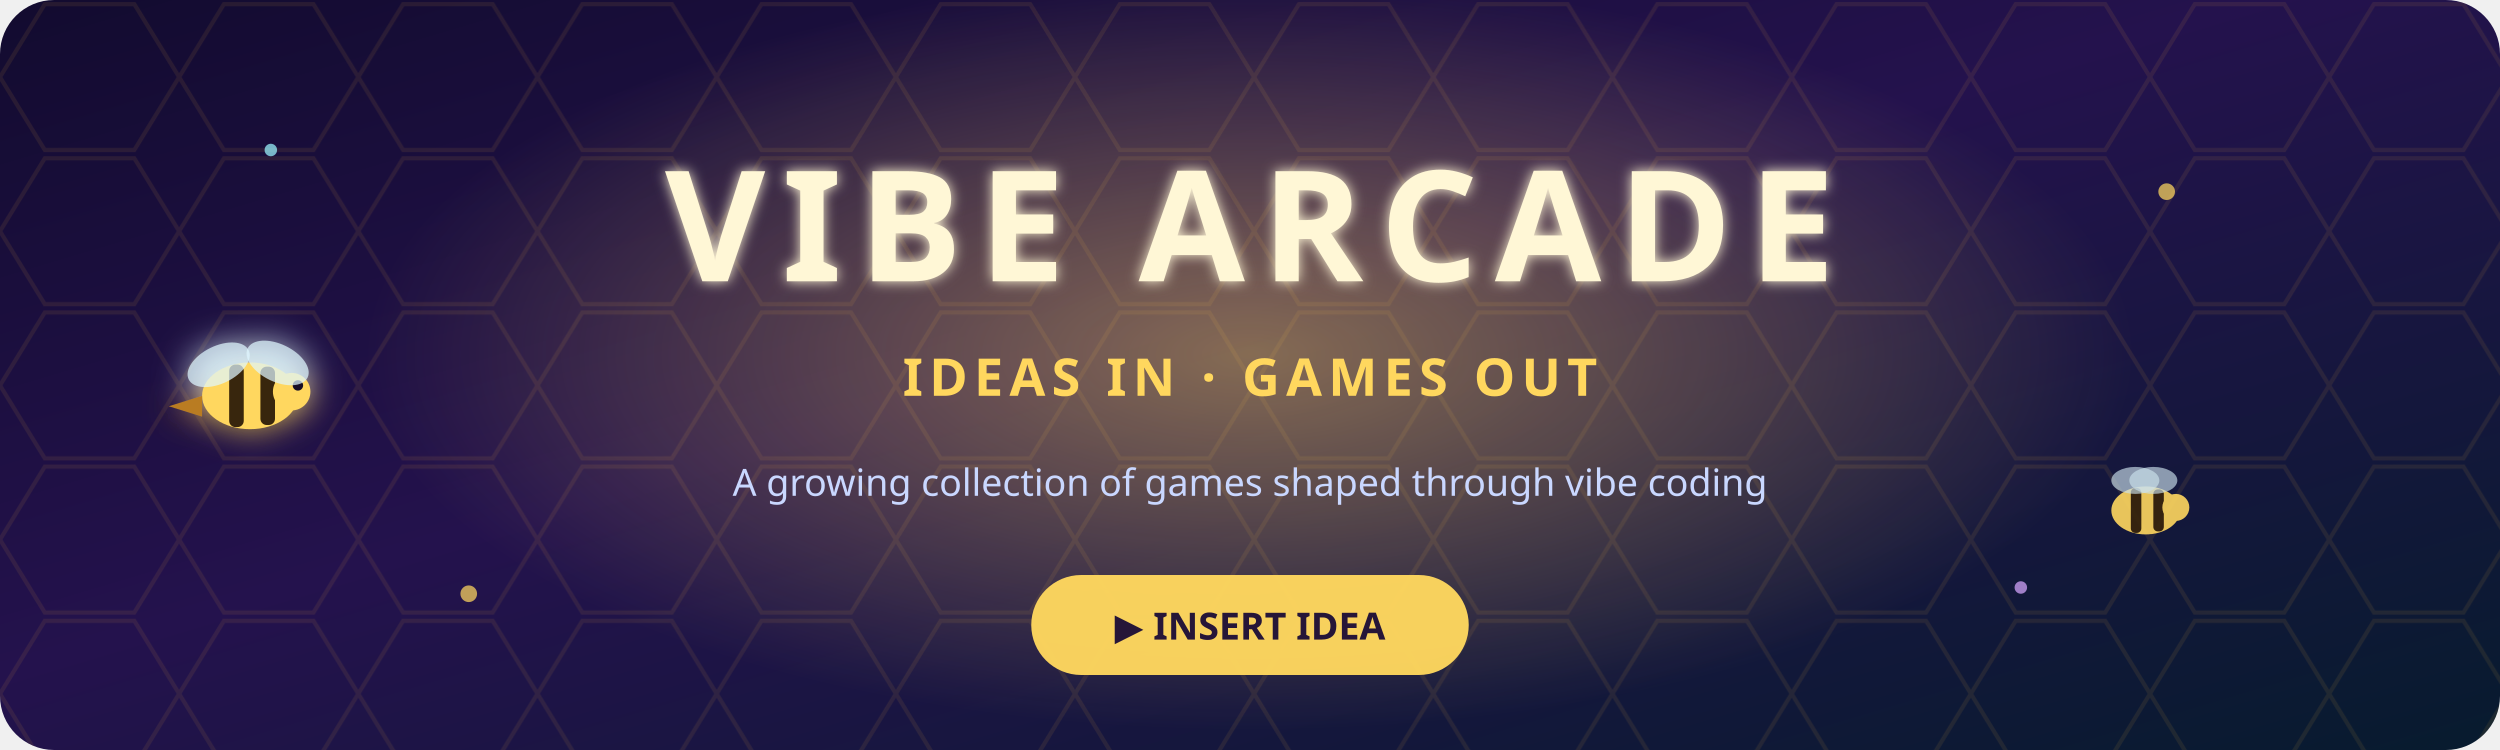
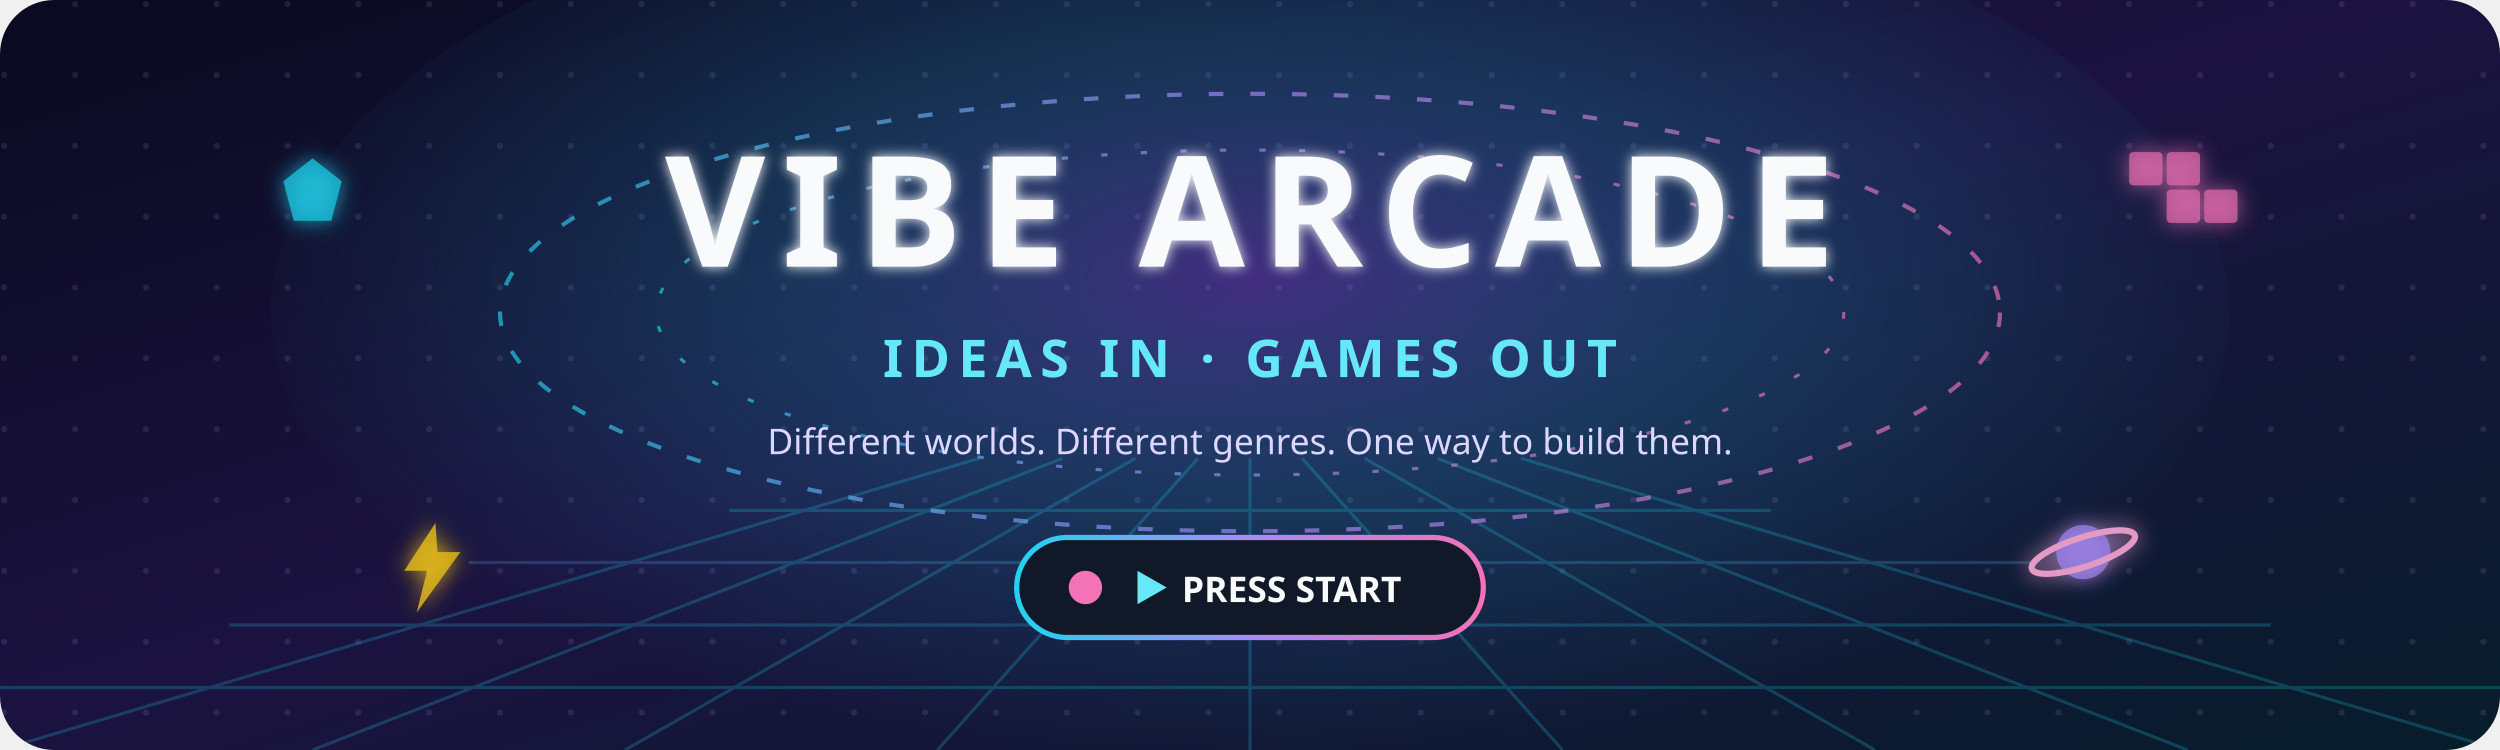
<svg xmlns="http://www.w3.org/2000/svg" width="1200" height="360" viewBox="0 0 1200 360" role="img" aria-label="Vibe Arcade animated banner">
  <defs>
    <linearGradient id="bg" x1="0" y1="0" x2="1" y2="1">
-       <stop offset="0" stop-color="#120b2f" />
-       <stop offset="0.45" stop-color="#24124d" />
-       <stop offset="1" stop-color="#071b2e" />
+       <stop offset="0" stop-color="#090a1f" />
+       <stop offset="0.48" stop-color="#1b1240" />
+       <stop offset="1" stop-color="#071d2b" />
    </linearGradient>
-     <radialGradient id="glow" cx="50%" cy="50%" r="50%">
-       <stop offset="0" stop-color="#ffd75e" stop-opacity=".45" />
-       <stop offset="1" stop-color="#ffd75e" stop-opacity="0" />
+     <radialGradient id="portalGlow" cx="50%" cy="46%" r="52%">
+       <stop offset="0" stop-color="#8b5cf6" stop-opacity=".36" />
+       <stop offset=".48" stop-color="#22d3ee" stop-opacity=".18" />
+       <stop offset="1" stop-color="#22d3ee" stop-opacity="0" />
    </radialGradient>
-     <filter id="softGlow" x="-50%" y="-50%" width="200%" height="200%">
-       <feGaussianBlur stdDeviation="8" result="b" />
+     <linearGradient id="neon" x1="0" y1="0" x2="1" y2="0">
+       <stop offset="0" stop-color="#22d3ee" />
+       <stop offset=".5" stop-color="#a78bfa" />
+       <stop offset="1" stop-color="#f472b6" />
+     </linearGradient>
+     <filter id="glow" x="-80%" y="-80%" width="260%" height="260%">
+       <feGaussianBlur stdDeviation="5" result="b" />
      <feMerge>
        <feMergeNode in="b" />
        <feMergeNode in="SourceGraphic" />
      </feMerge>
    </filter>
-     <filter id="textGlow" x="-30%" y="-30%" width="160%" height="160%">
+     <filter id="textGlow" x="-30%" y="-40%" width="160%" height="180%">
      <feGaussianBlur stdDeviation="3" result="g" />
      <feMerge>
        <feMergeNode in="g" />
        <feMergeNode in="SourceGraphic" />
      </feMerge>
    </filter>
-     <pattern id="hex" width="86" height="74" patternUnits="userSpaceOnUse">
-       <path d="M21.5 2h43L86 37 64.5 72h-43L0 37z" fill="none" stroke="#f5b942" stroke-opacity=".09" stroke-width="2" />
+     <pattern id="dots" width="34" height="34" patternUnits="userSpaceOnUse">
+       <circle cx="2" cy="2" r="1.5" fill="#c4b5fd" opacity=".12" />
    </pattern>
+     <clipPath id="round">
+       <rect width="1200" height="360" rx="26" />
+     </clipPath>
  </defs>
-   <rect width="1200" height="360" rx="26" fill="url(#bg)" />
-   <rect width="1200" height="360" rx="26" fill="url(#hex)" />
-   <ellipse cx="600" cy="170" rx="430" ry="180" fill="url(#glow)">
-     <animate attributeName="opacity" values=".45;.9;.45" dur="4.2s" repeatCount="indefinite" />
-   </ellipse>
-   <g opacity=".72">
-     <circle cx="130" cy="72" r="3" fill="#9bf6ff">
-       <animate attributeName="opacity" values=".2;1;.2" dur="2.8s" repeatCount="indefinite" />
-     </circle>
-     <circle cx="1040" cy="92" r="4" fill="#ffd75e">
-       <animate attributeName="opacity" values="1;.2;1" dur="3.4s" repeatCount="indefinite" />
-     </circle>
-     <circle cx="970" cy="282" r="3" fill="#d7a6ff">
-       <animate attributeName="opacity" values=".3;1;.3" dur="2.2s" repeatCount="indefinite" />
-     </circle>
-     <circle cx="225" cy="285" r="4" fill="#ffd75e">
-       <animate attributeName="opacity" values=".2;1;.2" dur="4s" repeatCount="indefinite" />
-     </circle>
-   </g>
-   <g transform="translate(120 190)" filter="url(#softGlow)">
-     <g>
-       <ellipse cx="0" cy="0" rx="23" ry="16" fill="#ffd75e" />
-       <rect x="-10" y="-15" width="7" height="30" rx="3" fill="#39250a" />
-       <rect x="5" y="-14" width="7" height="28" rx="3" fill="#39250a" />
-       <circle cx="20" cy="-2" r="9" fill="#ffd75e" />
-       <circle cx="23" cy="-5" r="2.5" fill="#151027" />
-       <ellipse cx="-7" cy="-20" rx="16" ry="9" fill="#dff7ff" fill-opacity=".72" transform="rotate(-26)" />
-       <ellipse cx="5" cy="-20" rx="16" ry="9" fill="#dff7ff" fill-opacity=".72" transform="rotate(26)" />
-       <path d="M-23 0l-16 5 16 5z" fill="#b97b20" />
-       <animateTransform attributeName="transform" type="translate" values="0 0; 150 -55; 315 18; 470 -20; 0 0" dur="10s" repeatCount="indefinite" />
+   <g clip-path="url(#round)">
+     <rect width="1200" height="360" fill="url(#bg)" />
+     <rect width="1200" height="360" fill="url(#dots)" />
+     <ellipse cx="600" cy="150" rx="470" ry="220" fill="url(#portalGlow)">
+       <animate attributeName="opacity" values=".6;1;.6" dur="5s" repeatCount="indefinite" />
+     </ellipse>
+     <g opacity=".22" stroke="#22d3ee" stroke-width="1.5">
+       <path d="M0 360 L470 220" />
+       <path d="M150 360 L510 220" />
+       <path d="M300 360 L545 220" />
+       <path d="M450 360 L575 220" />
+       <path d="M600 360 L600 220" />
+       <path d="M750 360 L625 220" />
+       <path d="M900 360 L655 220" />
+       <path d="M1050 360 L690 220" />
+       <path d="M1200 360 L730 220" />
+       <path d="M0 330 H1200" />
+       <path d="M110 300 H1090" />
+       <path d="M225 270 H975" />
+       <path d="M350 245 H850" />
+       <animate attributeName="opacity" values=".12;.3;.12" dur="4s" repeatCount="indefinite" />
    </g>
-   </g>
-   <g transform="translate(1030 245) scale(.72)" opacity=".9">
-     <g>
-       <ellipse cx="0" cy="0" rx="23" ry="16" fill="#ffd75e" />
-       <rect x="-10" y="-15" width="7" height="30" rx="3" fill="#39250a" />
-       <rect x="5" y="-14" width="7" height="28" rx="3" fill="#39250a" />
-       <circle cx="20" cy="-2" r="9" fill="#ffd75e" />
-       <ellipse cx="-7" cy="-20" rx="16" ry="9" fill="#dff7ff" fill-opacity=".65" />
-       <ellipse cx="5" cy="-20" rx="16" ry="9" fill="#dff7ff" fill-opacity=".65" />
-       <animateTransform attributeName="transform" type="translate" values="0 0;-130 30;-260 -15;-390 25;0 0" dur="12s" repeatCount="indefinite" />
+     <g transform="translate(600 150)" fill="none" stroke="url(#neon)" opacity=".65">
+       <ellipse rx="360" ry="105" stroke-width="2" stroke-dasharray="7 13">
+         <animateTransform attributeName="transform" type="rotate" from="0" to="360" dur="28s" repeatCount="indefinite" />
+       </ellipse>
+       <ellipse rx="285" ry="78" stroke-width="1.5" stroke-dasharray="3 16">
+         <animateTransform attributeName="transform" type="rotate" from="360" to="0" dur="22s" repeatCount="indefinite" />
+       </ellipse>
    </g>
-   </g>
-   <text x="600" y="135" text-anchor="middle" font-family="Verdana, Geneva, sans-serif" font-size="74" font-weight="800" letter-spacing="8" fill="#fff7d6" filter="url(#textGlow)">VIBE ARCADE</text>
-   <text x="600" y="190" text-anchor="middle" font-family="Verdana, Geneva, sans-serif" font-size="25" font-weight="700" letter-spacing="3" fill="#ffd75e">IDEAS IN · GAMES OUT</text>
-   <text x="600" y="238" text-anchor="middle" font-family="Verdana, Geneva, sans-serif" font-size="18" fill="#c9d7ff">A growing collection of games shaped through vibe coding</text>
-   <g transform="translate(600 300)">
-     <rect x="-105" y="-24" width="210" height="48" rx="24" fill="#ffd75e" opacity=".96">
-       <animate attributeName="opacity" values=".82;1;.82" dur="1.7s" repeatCount="indefinite" />
+     <g filter="url(#glow)" opacity=".9">
+       <g transform="translate(150 92)">
+         <path d="M0 -16 L14 -5 L9 14 L-9 14 L-14 -5 Z" fill="#22d3ee" opacity=".78" />
+         <animateTransform attributeName="transform" additive="sum" type="translate" values="0 0;0 10;0 0" dur="3.3s" repeatCount="indefinite" />
+       </g>
+       <g transform="translate(1040 82)" fill="#f472b6" opacity=".72">
+         <rect x="-18" y="-9" width="16" height="16" rx="2" />
+         <rect x="0" y="-9" width="16" height="16" rx="2" />
+         <rect x="0" y="9" width="16" height="16" rx="2" />
+         <rect x="18" y="9" width="16" height="16" rx="2" />
+         <animateTransform attributeName="transform" additive="sum" type="rotate" values="-6;6;-6" dur="4.1s" repeatCount="indefinite" />
+       </g>
+       <g transform="translate(1000 265)">
+         <circle r="13" fill="#a78bfa" opacity=".78" />
+         <ellipse rx="26" ry="7" fill="none" stroke="#f9a8d4" stroke-width="3" transform="rotate(-18)" />
+         <animateTransform attributeName="transform" additive="sum" type="translate" values="0 0;-8 -5;0 0" dur="4.6s" repeatCount="indefinite" />
+       </g>
+       <g transform="translate(205 272)">
+         <path d="M4 -21 L-11 2 H0 L-5 22 L16 -7 H5 Z" fill="#facc15" opacity=".82" />
+         <animate attributeName="opacity" values=".45;1;.45" dur="1.9s" repeatCount="indefinite" />
+       </g>
+     </g>
+     <g fill="#67e8f9" opacity=".75">
+       <rect x="-18" y="58" width="7" height="7" rx="1">
+         <animate attributeName="x" from="-18" to="1210" dur="11s" repeatCount="indefinite" />
+       </rect>
+       <rect x="1210" y="118" width="5" height="5" rx="1" fill="#f9a8d4">
+         <animate attributeName="x" from="1210" to="-18" dur="13s" repeatCount="indefinite" />
+       </rect>
+       <rect x="-18" y="205" width="6" height="6" rx="1" fill="#c4b5fd">
+         <animate attributeName="x" from="-18" to="1210" dur="17s" repeatCount="indefinite" />
+       </rect>
+     </g>
+     <text x="600" y="128" text-anchor="middle" font-family="Verdana, Geneva, sans-serif" font-size="74" font-weight="800" letter-spacing="8" fill="#f8fafc" filter="url(#textGlow)">VIBE ARCADE</text>
+     <text x="600" y="181" text-anchor="middle" font-family="Verdana, Geneva, sans-serif" font-size="25" font-weight="700" letter-spacing="4" fill="#67e8f9">IDEAS IN · GAMES OUT</text>
+     <text x="600" y="218" text-anchor="middle" font-family="Verdana, Geneva, sans-serif" font-size="17" fill="#ddd6fe">Different worlds. Different genres. One way to build them.</text>
+     <g transform="translate(600 282)">
+       <rect x="-112" y="-24" width="224" height="48" rx="24" fill="#111827" stroke="url(#neon)" stroke-width="2.5">
+         <animate attributeName="stroke-width" values="2;4;2" dur="2.2s" repeatCount="indefinite" />
+       </rect>
+       <circle cx="-79" cy="0" r="8" fill="#f472b6" />
+       <path d="M-54 -8 L-40 0 L-54 8 Z" fill="#67e8f9" />
+       <text x="20" y="7" text-anchor="middle" font-family="Verdana, Geneva, sans-serif" font-size="17" font-weight="800" fill="#f8fafc">PRESS START</text>
+     </g>
+     <rect x="0" y="-8" width="1200" height="3" fill="#ffffff" opacity=".08">
+       <animate attributeName="y" from="-8" to="368" dur="4.8s" repeatCount="indefinite" />
    </rect>
-     <text x="0" y="7" text-anchor="middle" font-family="Verdana, Geneva, sans-serif" font-size="18" font-weight="800" fill="#261638">▶ INSERT IDEA</text>
  </g>
</svg>
